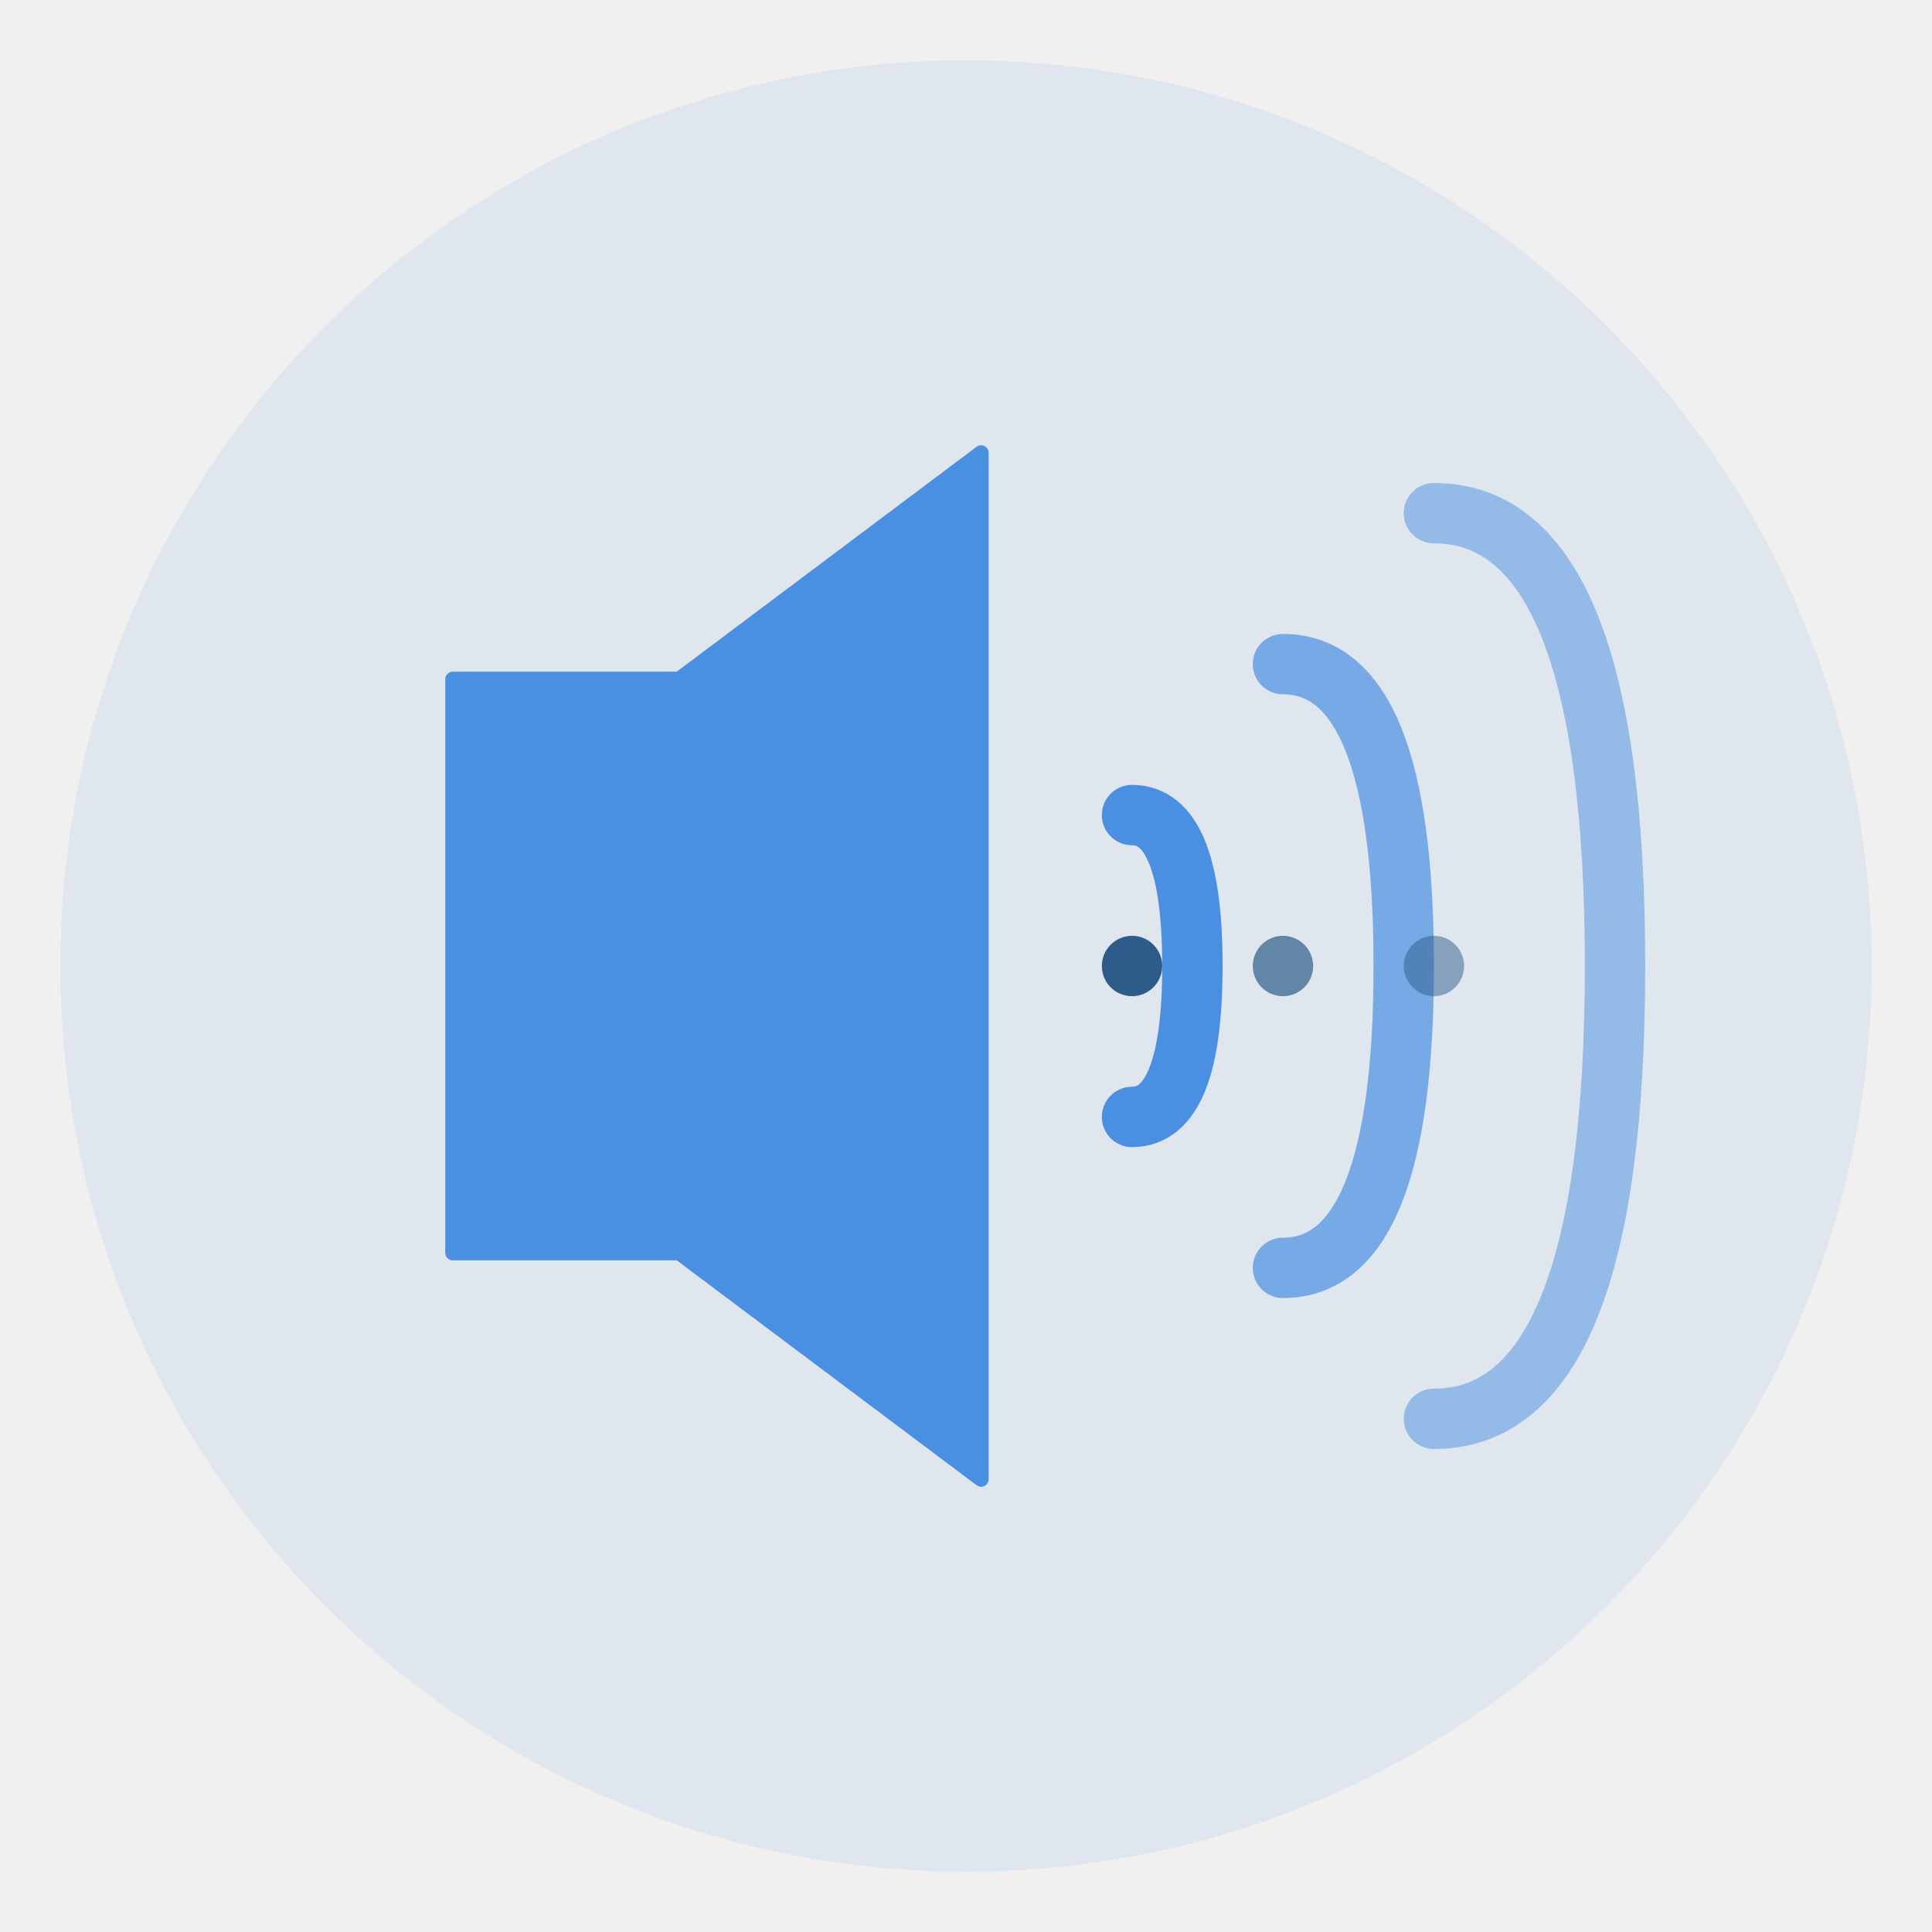
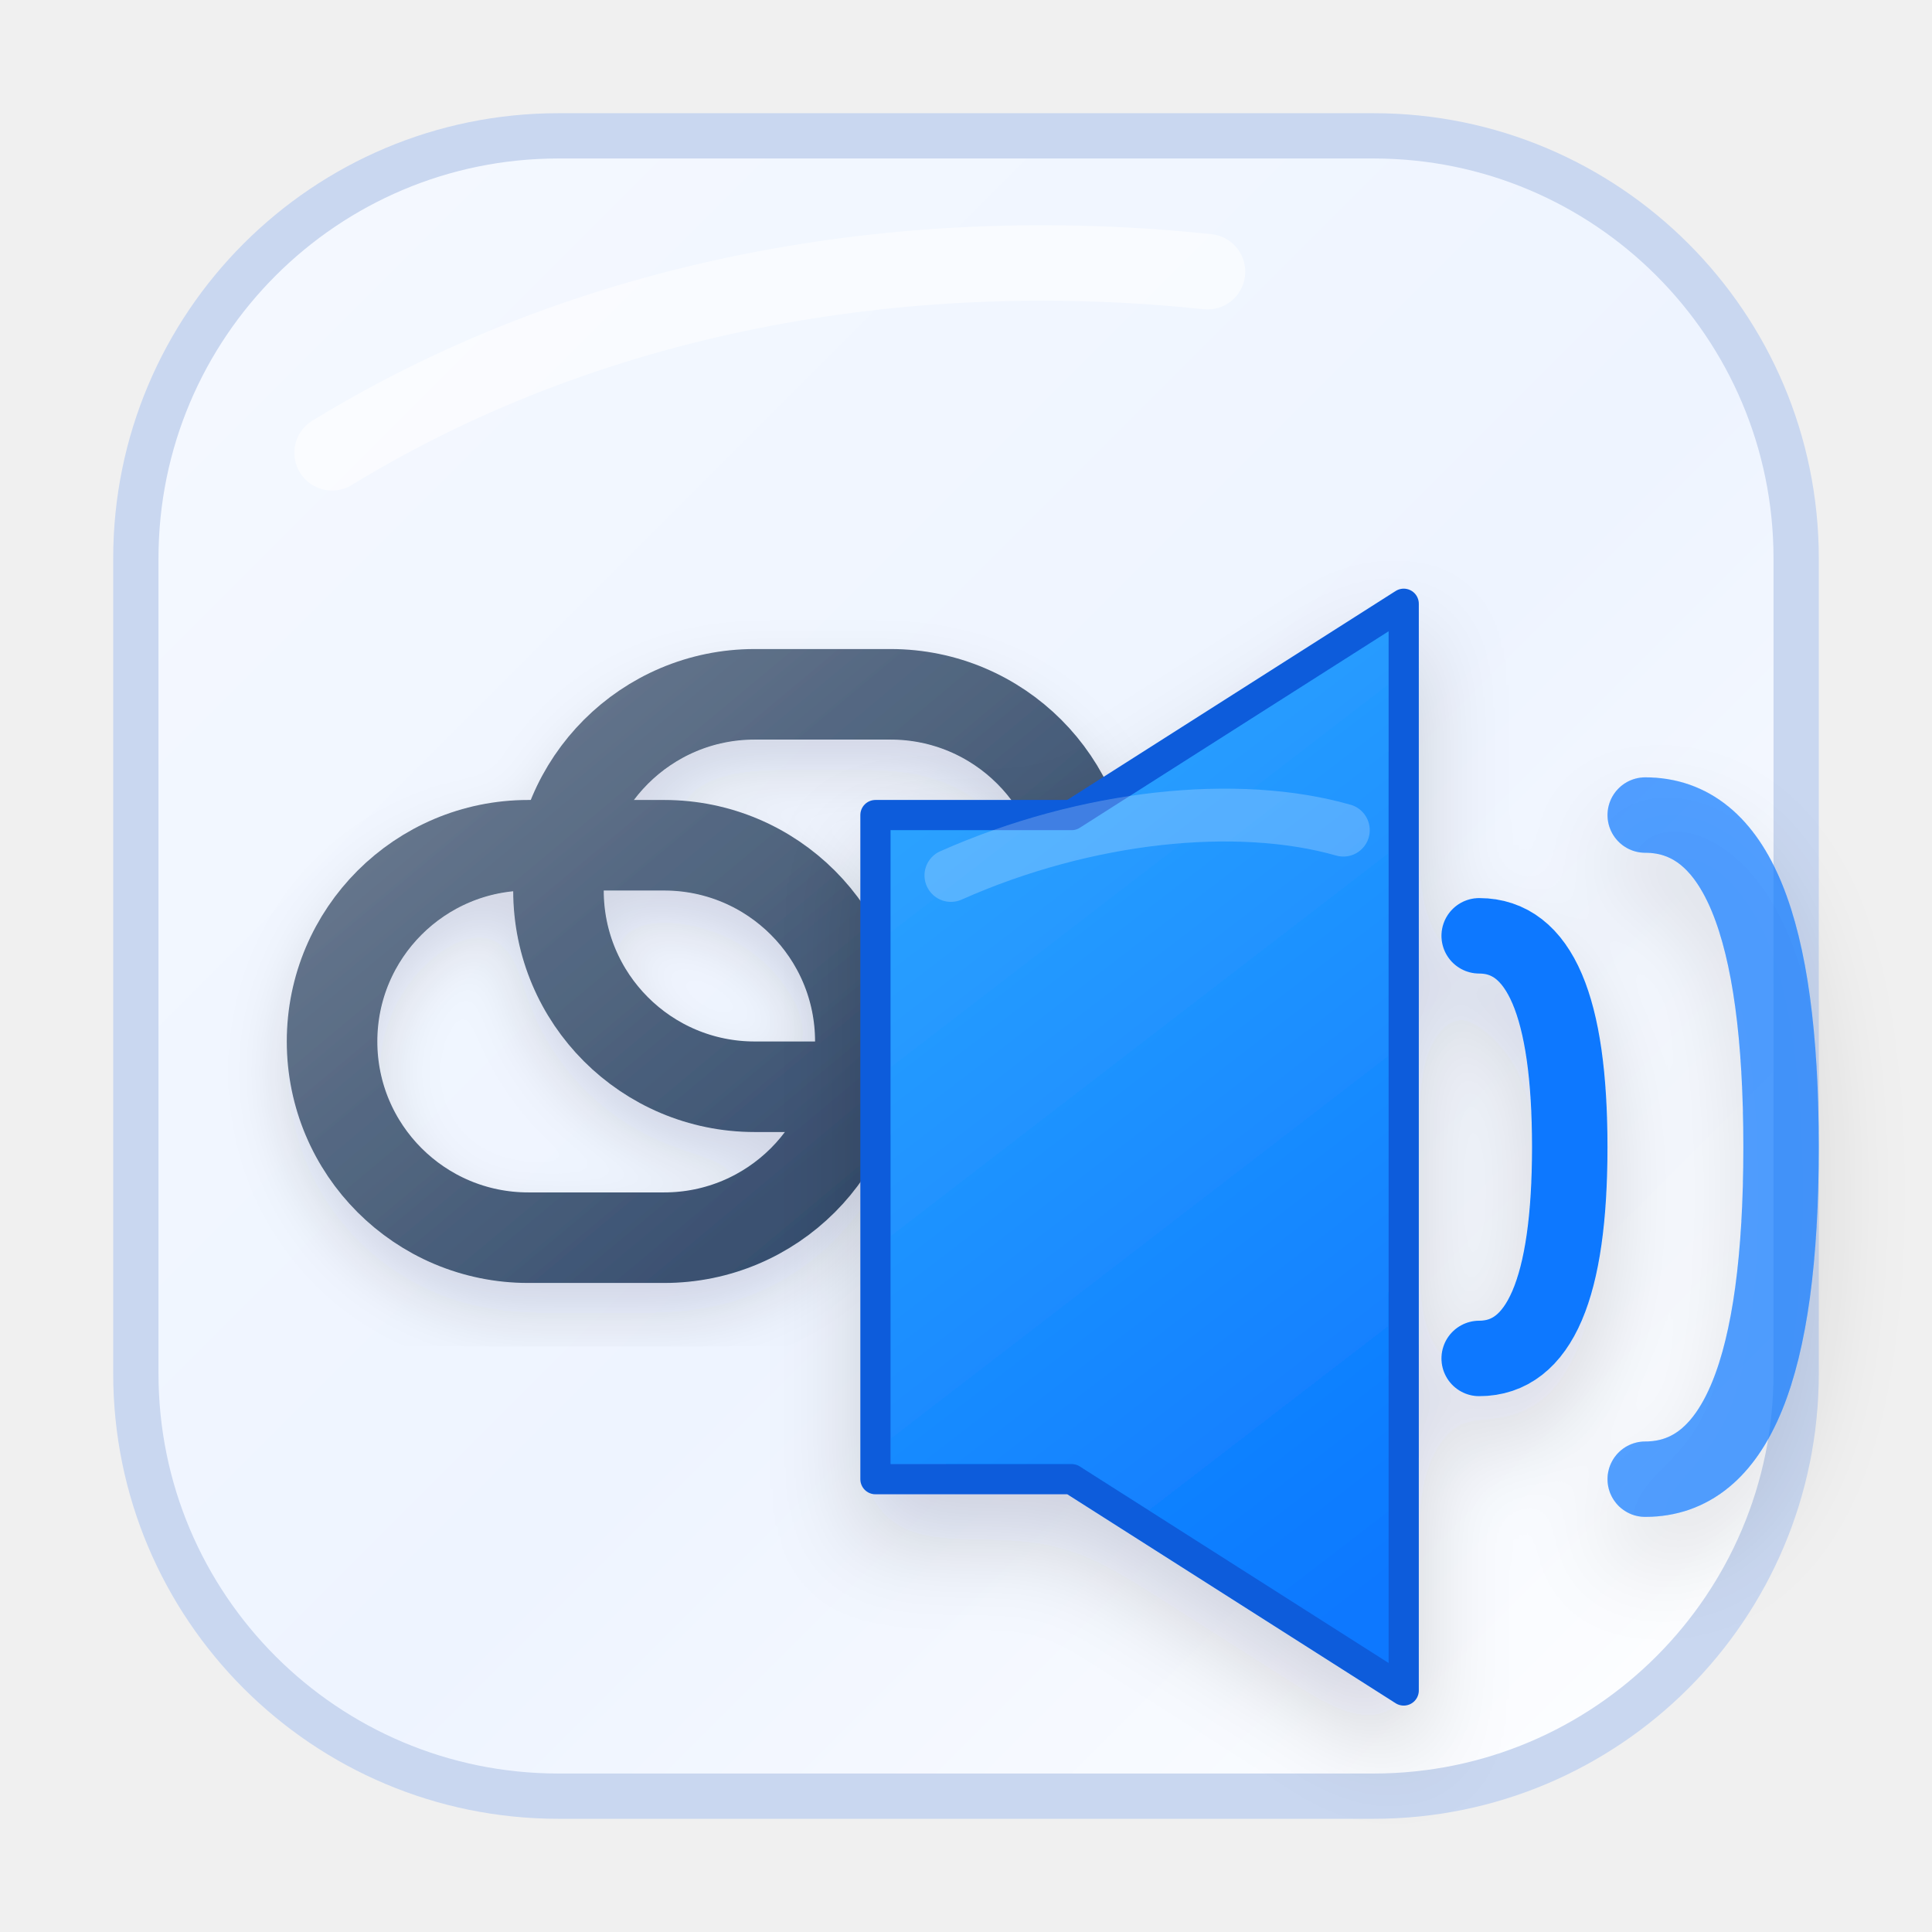
<svg xmlns="http://www.w3.org/2000/svg" width="256" height="256" viewBox="0 0 256 256">
-   <circle cx="128" cy="128" r="120" fill="#4A90E2" opacity="0.1" />
-   <path d="M 60 90 L 60 166 L 90 166 L 130 196 L 130 60 L 90 90 Z" fill="#4A90E2" stroke="#4A90E2" stroke-width="2" stroke-linejoin="round" />
-   <path d="M 150 108 Q 158 108 158 128 Q 158 148 150 148" fill="none" stroke="#4A90E2" stroke-width="8" stroke-linecap="round" />
-   <path d="M 170 88 Q 186 88 186 128 Q 186 168 170 168" fill="none" stroke="#4A90E2" stroke-width="8" stroke-linecap="round" opacity="0.7" />
-   <path d="M 190 68 Q 214 68 214 128 Q 214 188 190 188" fill="none" stroke="#4A90E2" stroke-width="8" stroke-linecap="round" opacity="0.5" />
-   <circle cx="150" cy="128" r="4" fill="#2E5C8A" />
-   <circle cx="170" cy="128" r="4" fill="#2E5C8A" opacity="0.7" />
-   <circle cx="190" cy="128" r="4" fill="#2E5C8A" opacity="0.5" />
+   <defs>
+     <linearGradient id="bg" x1="18" y1="18" x2="238" y2="238" gradientUnits="userSpaceOnUse">
+       <stop offset="0" stop-color="#F5F9FF" />
+       <stop offset="0.55" stop-color="#EEF4FF" />
+       <stop offset="1" stop-color="#FFFFFF" />
+     </linearGradient>
+     <linearGradient id="speaker" x1="116" y1="96" x2="196" y2="200" gradientUnits="userSpaceOnUse">
+       <stop offset="0" stop-color="#2FA6FF" />
+       <stop offset="1" stop-color="#0A78FF" />
+     </linearGradient>
+     <linearGradient id="linkStroke" x1="44" y1="84" x2="124" y2="180" gradientUnits="userSpaceOnUse">
+       <stop offset="0" stop-color="#6E7C90" />
+       <stop offset="1" stop-color="#1F3A5F" />
+     </linearGradient>
+     <filter id="softShadow" x="-20%" y="-20%" width="140%" height="140%">
+       <feDropShadow dx="0" dy="6" stdDeviation="6" flood-color="#0B1D33" flood-opacity="0.16" />
+     </filter>
+     <filter id="tinyShadow" x="-20%" y="-20%" width="140%" height="140%">
+       <feDropShadow dx="0" dy="4" stdDeviation="4" flood-color="#0B1D33" flood-opacity="0.14" />
+     </filter>
+   </defs>
+   <rect x="18" y="18" width="220" height="220" rx="56" fill="url(#bg)" />
+   <rect x="18" y="18" width="220" height="220" rx="56" fill="none" stroke="#C9D7F0" stroke-width="6" />
+   <path d="M 44 60 C 80 38 122 32 160 36" fill="none" stroke="#FFFFFF" stroke-width="10" stroke-linecap="round" opacity="0.55" />
+   <g filter="url(#tinyShadow)" opacity="0.95">
+     <rect x="44" y="112" width="70" height="52" rx="26" fill="none" stroke="url(#linkStroke)" stroke-width="12" />
+     <rect x="74" y="92" width="70" height="52" rx="26" fill="none" stroke="url(#linkStroke)" stroke-width="12" />
+   </g>
+   <g filter="url(#softShadow)">
+     <path d="M 116 108 L 116 196 L 142 196 L 186 224 L 186 80 L 142 108 Z" fill="url(#speaker)" stroke="#0A5BDB" stroke-width="4" stroke-linejoin="round" />
+     <path d="M 196 124 Q 208 124 208 152 Q 208 180 196 180" fill="none" stroke="#0A78FF" stroke-width="10" stroke-linecap="round" />
+     <path d="M 218 108 Q 236 108 236 152 Q 236 196 218 196" fill="none" stroke="#0A78FF" stroke-width="10" stroke-linecap="round" opacity="0.7" />
+     <path d="M 126 116 C 144 108 164 106 178 110" fill="none" stroke="#FFFFFF" stroke-width="7" stroke-linecap="round" opacity="0.22" />
+   </g>
</svg>
